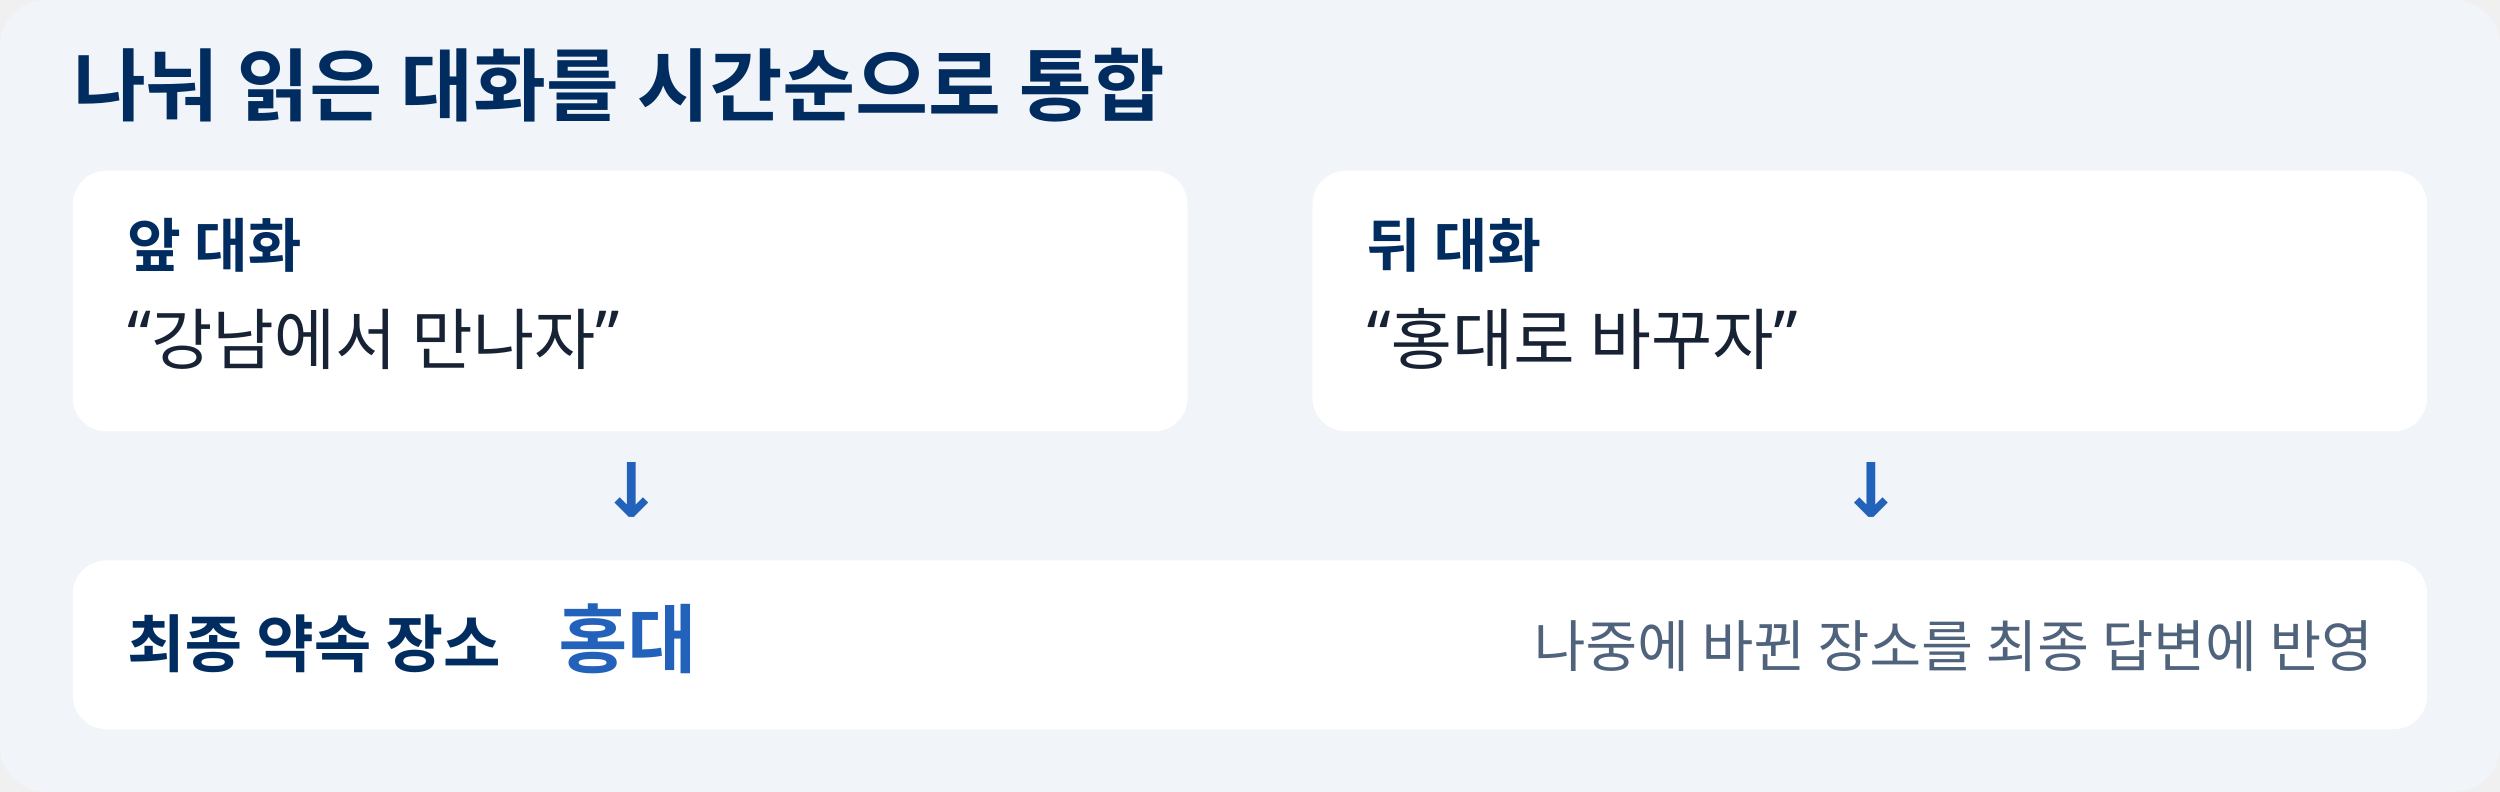
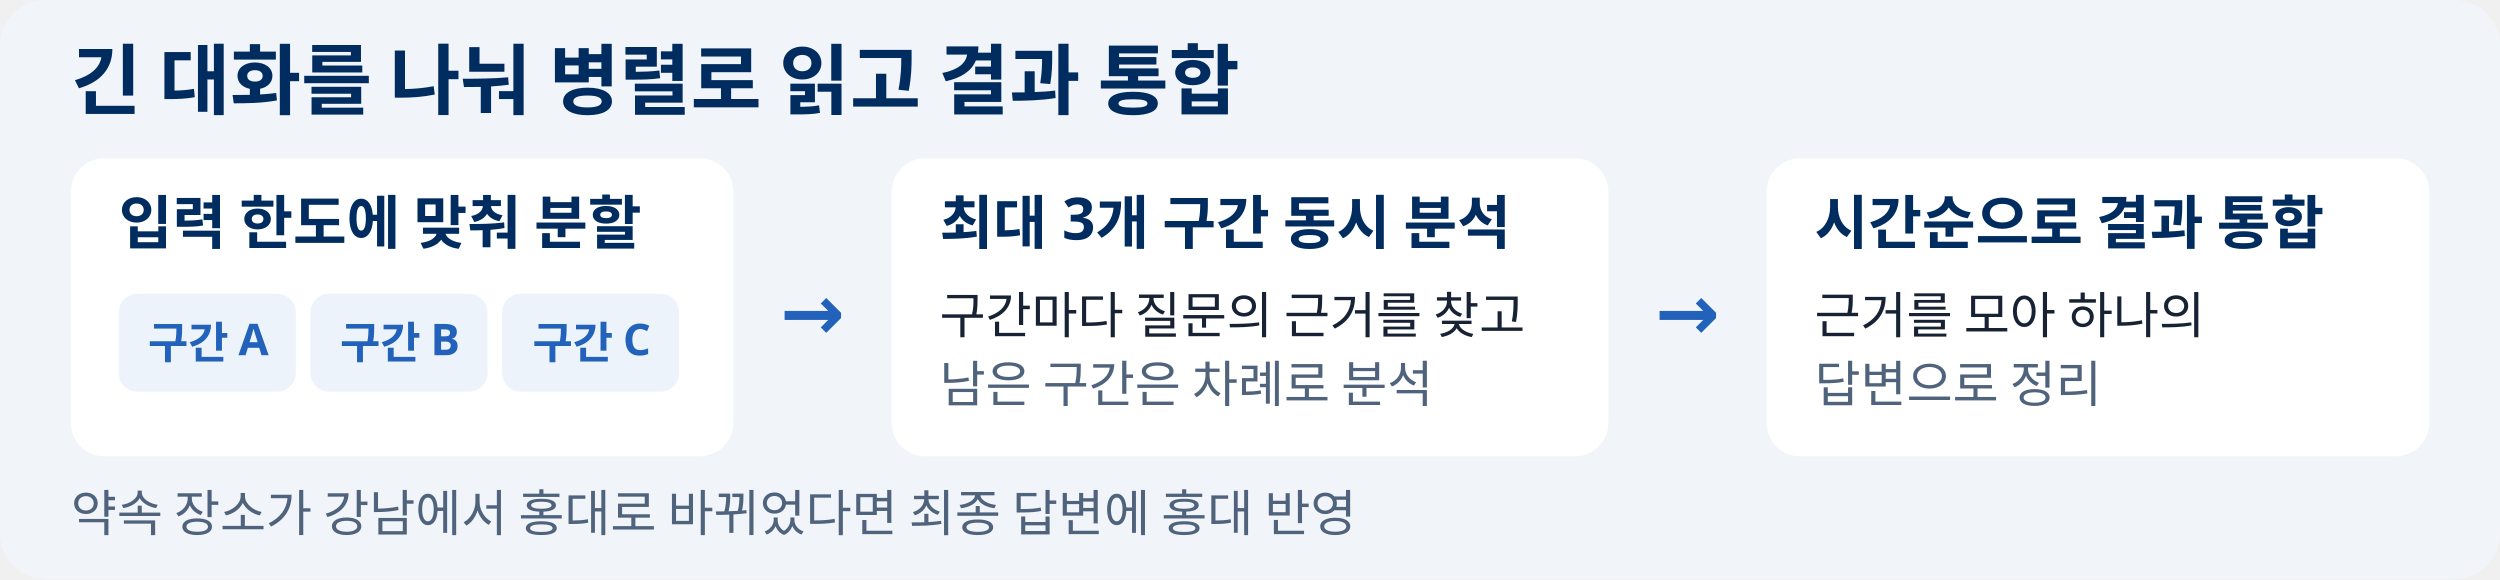
- <svg xmlns="http://www.w3.org/2000/svg" viewBox="0 0 1200 380" width="1200" height="380" role="img" aria-labelledby="title">
-   <rect x="0" y="0" width="1200" height="380" rx="22" fill="#f1f5fa" />
-   <text x="35" y="55" font-family="Pretendard, Noto Sans KR, Apple SD Gothic Neo, sans-serif" font-size="38" font-weight="700" fill="#002c5f" text-anchor="start" xml:space="preserve">나눠 읽은 대화를 시간순으로 통합</text>
-   <rect x="35" y="82" width="535" height="125" rx="16" fill="#ffffff" />
-   <rect x="630" y="82" width="535" height="125" rx="16" fill="#ffffff" />
-   <text x="61" y="128" font-family="Pretendard, Noto Sans KR, Apple SD Gothic Neo, sans-serif" font-size="28" font-weight="700" fill="#002c5f" text-anchor="start" xml:space="preserve">앞 대화</text>
-   <text x="656" y="128" font-family="Pretendard, Noto Sans KR, Apple SD Gothic Neo, sans-serif" font-size="28" font-weight="700" fill="#002c5f" text-anchor="start" xml:space="preserve">뒤 대화</text>
-   <text x="61" y="172" font-family="Pretendard, Noto Sans KR, Apple SD Gothic Neo, sans-serif" font-size="32" font-weight="400" fill="#172334" text-anchor="start" xml:space="preserve">“강남에서 만나자”</text>
-   <text x="656" y="172" font-family="Pretendard, Noto Sans KR, Apple SD Gothic Neo, sans-serif" font-size="32" font-weight="400" fill="#172334" text-anchor="start" xml:space="preserve">“홍대로 바꾸자”</text>
-   <text x="303" y="248" font-family="Pretendard, Noto Sans KR, Apple SD Gothic Neo, sans-serif" font-size="36" font-weight="700" fill="#2262ba" text-anchor="middle" xml:space="preserve">↓</text>
-   <text x="898" y="248" font-family="Pretendard, Noto Sans KR, Apple SD Gothic Neo, sans-serif" font-size="36" font-weight="700" fill="#2262ba" text-anchor="middle" xml:space="preserve">↓</text>
-   <rect x="35" y="269" width="1130" height="81" rx="16" fill="#ffffff" />
-   <text x="61" y="320" font-family="Pretendard, Noto Sans KR, Apple SD Gothic Neo, sans-serif" font-size="30" font-weight="700" fill="#002c5f" text-anchor="start" xml:space="preserve">최종 약속 장소</text>
-   <text x="268" y="320" font-family="Pretendard, Noto Sans KR, Apple SD Gothic Neo, sans-serif" font-size="36" font-weight="700" fill="#2262ba" text-anchor="start" xml:space="preserve">홍대</text>
-   <text x="1139" y="320" font-family="Pretendard, Noto Sans KR, Apple SD Gothic Neo, sans-serif" font-size="27" font-weight="400" fill="#50637c" text-anchor="end" xml:space="preserve">나중에 바뀐 장소를 최종 답변에 반영</text>
+ <svg xmlns="http://www.w3.org/2000/svg" viewBox="0 0 1200 278" width="1200" height="278" role="img" aria-labelledby="title">
+   <rect width="1200" height="278" rx="22" fill="#f1f5fa" />
+   <text x="34" y="52" font-family="Pretendard, Noto Sans KR, Apple SD Gothic Neo, sans-serif" font-size="37" fill="#002c5f" font-weight="700" text-anchor="start">긴 대화를 나눠 병렬로 읽고 결과 통합</text>
+   <rect x="34" y="76" width="318" height="143" rx="16" fill="#ffffff" />
+   <rect x="428" y="76" width="344" height="143" rx="16" fill="#ffffff" />
+   <rect x="848" y="76" width="318" height="143" rx="16" fill="#ffffff" />
+   <text x="57" y="117" font-family="Pretendard, Noto Sans KR, Apple SD Gothic Neo, sans-serif" font-size="28" fill="#002c5f" font-weight="700" text-anchor="start">입력 한도에 맞춰 분할</text>
+   <text x="451" y="117" font-family="Pretendard, Noto Sans KR, Apple SD Gothic Neo, sans-serif" font-size="28" fill="#002c5f" font-weight="700" text-anchor="start">최대 3개 구간 동시 분석</text>
+   <text x="871" y="117" font-family="Pretendard, Noto Sans KR, Apple SD Gothic Neo, sans-serif" font-size="28" fill="#002c5f" font-weight="700" text-anchor="start">시간순으로 결과 통합</text>
+   <text x="390" y="163" font-family="Pretendard, Noto Sans KR, Apple SD Gothic Neo, sans-serif" font-size="37" fill="#2262ba" font-weight="700" text-anchor="middle">→</text>
+   <text x="810" y="163" font-family="Pretendard, Noto Sans KR, Apple SD Gothic Neo, sans-serif" font-size="37" fill="#2262ba" font-weight="700" text-anchor="middle">→</text>
+   <rect x="57" y="141" width="85" height="47" rx="9" fill="#edf3fa" />
+   <rect x="149" y="141" width="85" height="47" rx="9" fill="#edf3fa" />
+   <rect x="241" y="141" width="85" height="47" rx="9" fill="#edf3fa" />
+   <text x="100" y="172" font-family="Pretendard, Noto Sans KR, Apple SD Gothic Neo, sans-serif" font-size="21" fill="#2262ba" font-weight="700" text-anchor="middle">구간 A</text>
+   <text x="192" y="172" font-family="Pretendard, Noto Sans KR, Apple SD Gothic Neo, sans-serif" font-size="21" fill="#2262ba" font-weight="700" text-anchor="middle">구간 B</text>
+   <text x="284" y="172" font-family="Pretendard, Noto Sans KR, Apple SD Gothic Neo, sans-serif" font-size="21" fill="#2262ba" font-weight="700" text-anchor="middle">구간 C</text>
+   <text x="451" y="160" font-family="Pretendard, Noto Sans KR, Apple SD Gothic Neo, sans-serif" font-size="24" fill="#172334" font-weight="400" text-anchor="start">구간마다 질문의 근거를 찾고</text>
+   <text x="451" y="193" font-family="Pretendard, Noto Sans KR, Apple SD Gothic Neo, sans-serif" font-size="24" fill="#50637c" font-weight="400" text-anchor="start">남은 구간은 차례로 분석</text>
+   <text x="871" y="160" font-family="Pretendard, Noto Sans KR, Apple SD Gothic Neo, sans-serif" font-size="24" fill="#172334" font-weight="400" text-anchor="start">근거를 모아 하나의</text>
+   <text x="871" y="193" font-family="Pretendard, Noto Sans KR, Apple SD Gothic Neo, sans-serif" font-size="24" fill="#50637c" font-weight="400" text-anchor="start">답변으로 정리</text>
+   <text x="34" y="255" font-family="Pretendard, Noto Sans KR, Apple SD Gothic Neo, sans-serif" font-size="24" fill="#50637c" font-weight="400" text-anchor="start">약속 장소가 강남에서 홍대로 바뀌었다면 최종 답변에 홍대 반영</text>
</svg>
